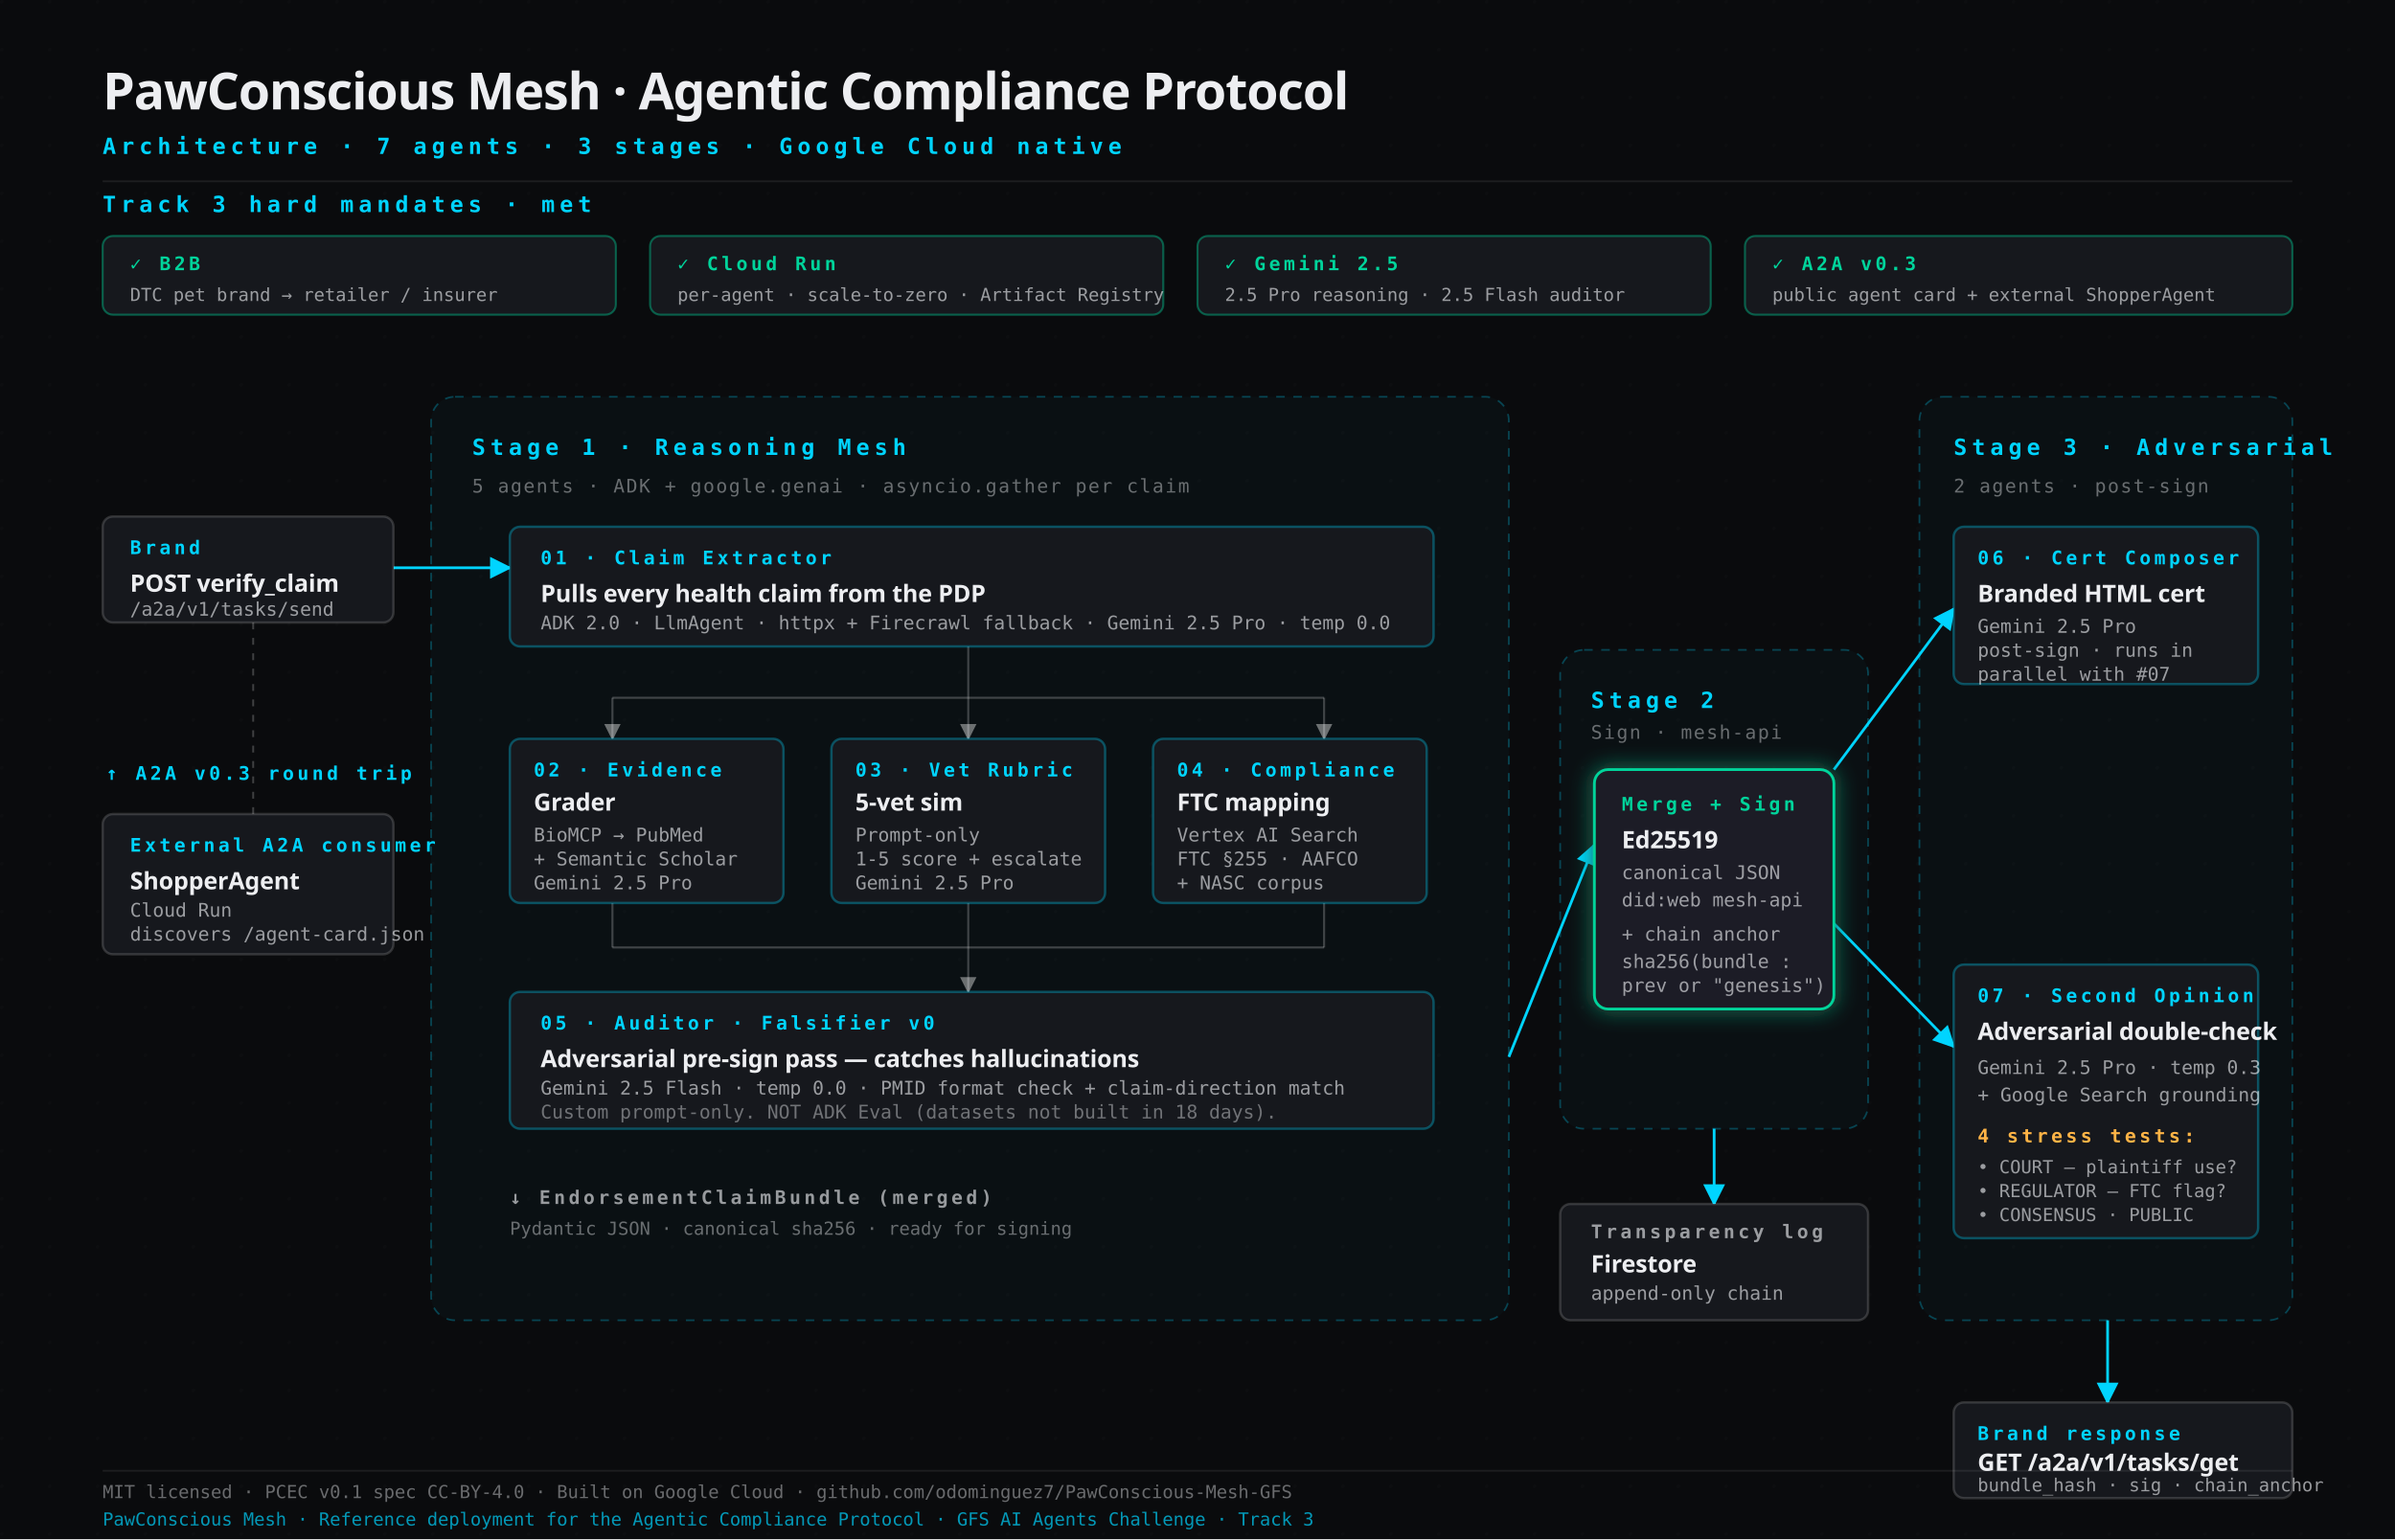
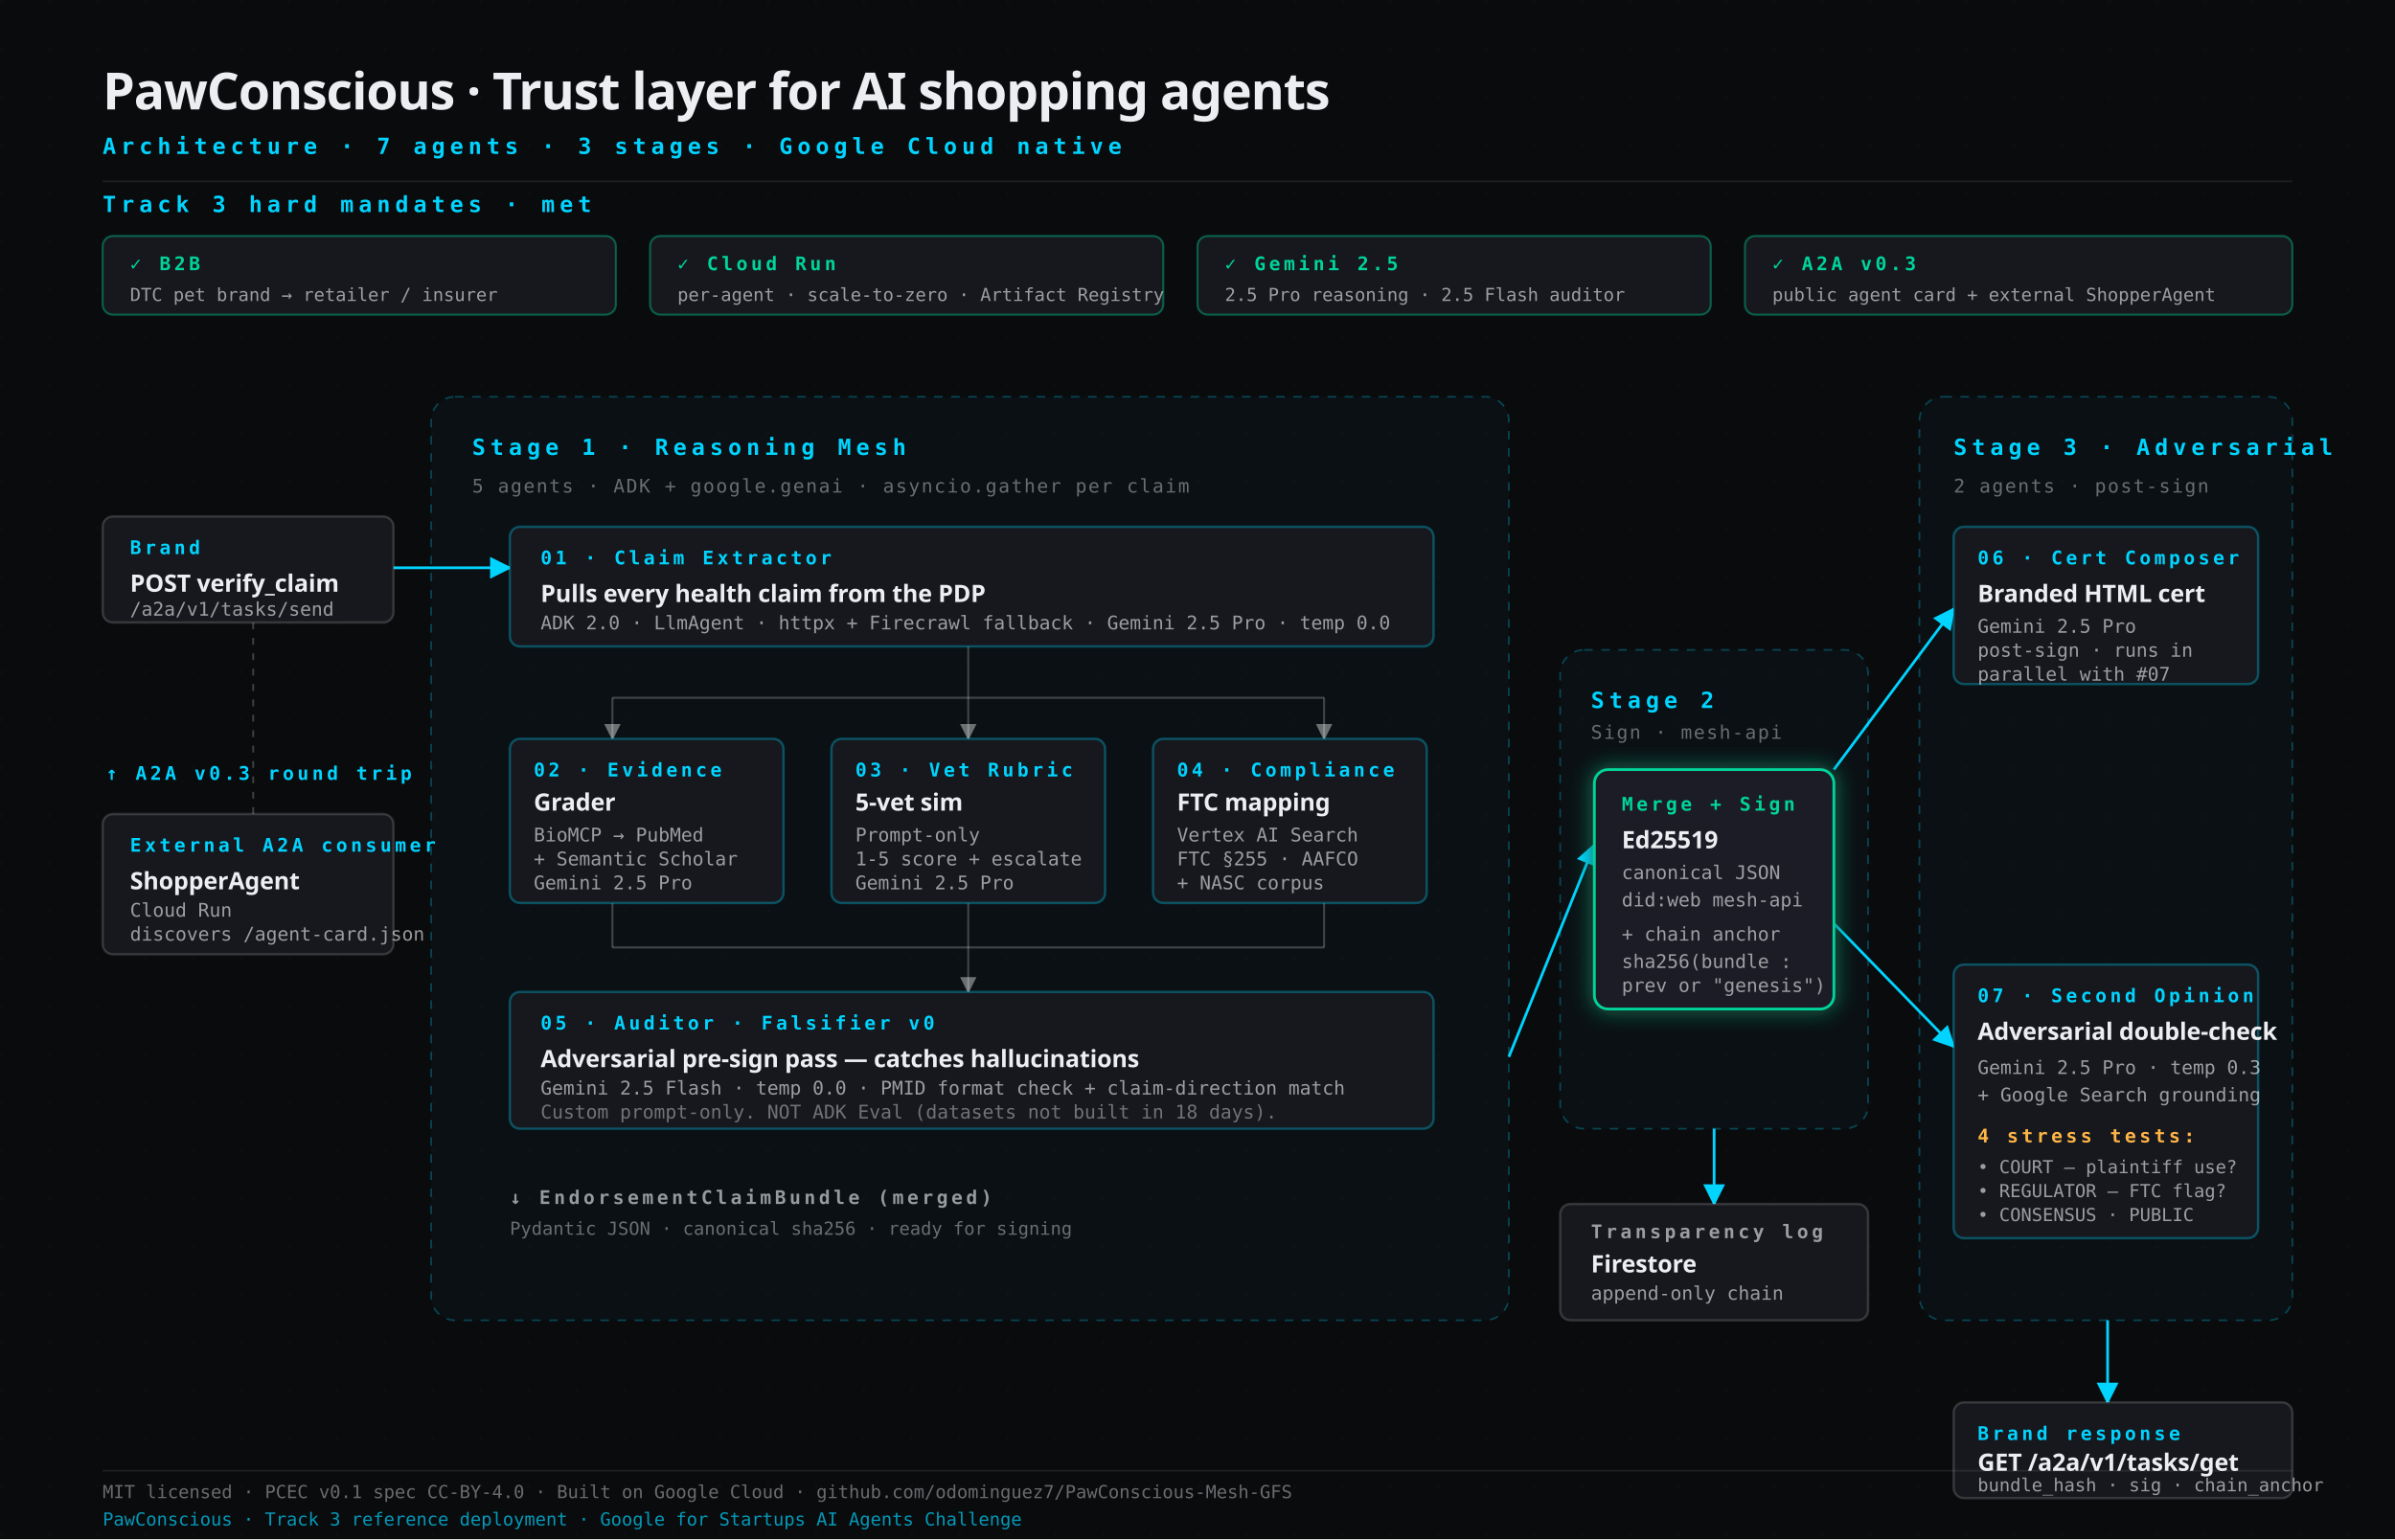
- <svg xmlns="http://www.w3.org/2000/svg" viewBox="0 0 1400 900" preserveAspectRatio="xMidYMid meet" font-family="Geist, ui-sans-serif, system-ui, sans-serif" role="img" aria-label="PawConscious Mesh Architecture — 7-agent, 3-stage multi-agent system on Google Cloud (ADK + Gemini 2.5 + Cloud Run + A2A v0.3 + Vertex AI Search + Google Search grounding)">
+ <svg xmlns="http://www.w3.org/2000/svg" viewBox="0 0 1400 900" preserveAspectRatio="xMidYMid meet" font-family="Geist, ui-sans-serif, system-ui, sans-serif" role="img" aria-label="PawConscious · 7-agent, 3-stage multi-agent system on Google Cloud (ADK + Gemini 2.5 + Cloud Run + A2A v0.3 + Vertex AI Search + Google Search grounding)">
  <defs>
    <style>
      .bg          { fill: #0A0B0D; }
      .panel       { fill: #16181D; }
      .panel-2     { fill: #1C1F25; }
      .ink         { fill: #EDEEF1; }
      .muted       { fill: rgba(237,238,241,0.62); }
      .dim         { fill: rgba(237,238,241,0.42); }
      .electric    { fill: #00D4FF; }
      .moss        { fill: #00D49B; }
      .warn        { fill: #FFB446; }
      .stage-fill  { fill: rgba(0,212,255,0.025); }
      .stage-stroke{ stroke: rgba(0,212,255,0.28); stroke-dasharray: 5 5; fill: none; }
      .display     { font-family: Geist, ui-sans-serif, system-ui, sans-serif; }
      .mono        { font-family: "JetBrains Mono", ui-monospace, monospace; }
      .h1          { font-size: 30px; font-weight: 600; letter-spacing: -0.02em; }
      .h2          { font-size: 13px; font-weight: 700; letter-spacing: 0.22em; text-transform: uppercase; }
      .stage-sub   { font-size: 11px; letter-spacing: 0.08em; }
      .lbl         { font-size: 11px; font-weight: 700; letter-spacing: 0.18em; text-transform: uppercase; }
      .ttl         { font-size: 14px; font-weight: 600; letter-spacing: -0.005em; }
      .meta        { font-size: 11px; }
      .meta-sm     { font-size: 10.5px; }
      .box         { fill: #16181D; stroke: rgba(255,255,255,0.16); stroke-width: 1.4; }
      .box-agent   { fill: #16181D; stroke: rgba(0,212,255,0.32); stroke-width: 1.4; }
      .box-sign    { fill: #1C1F25; stroke: #00D49B; stroke-width: 1.6; }
      .edge        { stroke: rgba(255,255,255,0.22); stroke-width: 1.2; fill: none; }
      .edge-flow   { stroke: #00D4FF; stroke-width: 1.6; fill: none; }
      .edge-dash   { stroke: rgba(255,255,255,0.22); stroke-width: 1.1; stroke-dasharray: 4 5; fill: none; }
    </style>
    <marker id="arr-mute" viewBox="0 0 10 10" refX="9" refY="5" markerWidth="8" markerHeight="8" orient="auto-start-reverse">
      <path d="M0,0 L10,5 L0,10 z" fill="rgba(255,255,255,0.4)" />
    </marker>
    <marker id="arr-flow" viewBox="0 0 10 10" refX="9" refY="5" markerWidth="8" markerHeight="8" orient="auto-start-reverse">
      <path d="M0,0 L10,5 L0,10 z" fill="#00D4FF" />
    </marker>
    <filter id="signing-glow" x="-50%" y="-50%" width="200%" height="200%">
      <feGaussianBlur stdDeviation="6" result="blur" />
      <feMerge>
        <feMergeNode in="blur" />
        <feMergeNode in="SourceGraphic" />
      </feMerge>
    </filter>
  </defs>
  <rect width="1400" height="900" class="bg" />
  <g opacity="0.5">
    <pattern id="dotgrid" x="0" y="0" width="28" height="28" patternUnits="userSpaceOnUse">
      <circle cx="1" cy="1" r="1" fill="rgba(255,255,255,0.025)" />
    </pattern>
    <rect x="0" y="0" width="1400" height="900" fill="url(#dotgrid)" />
  </g>
  <g>
-     <text x="60" y="64" class="display h1 ink">PawConscious Mesh · Agentic Compliance Protocol</text>
+     <text x="60" y="64" class="display h1 ink">PawConscious · Trust layer for AI shopping agents</text>
    <text x="60" y="90" class="mono h2 electric">Architecture · 7 agents · 3 stages · Google Cloud native</text>
    <line x1="60" y1="106" x2="1340" y2="106" stroke="rgba(255,255,255,0.08)" />
  </g>
  <g transform="translate(60, 124)">
    <text x="0" y="0" class="mono h2 electric">Track 3 hard mandates · met</text>
    <g transform="translate(0, 14)">
      <rect width="300" height="46" rx="6" class="panel" stroke="rgba(0,212,155,0.4)" stroke-width="1.2" />
      <text x="16" y="20" class="mono lbl moss">✓ B2B</text>
      <text x="16" y="38" class="mono meta-sm muted">DTC pet brand → retailer / insurer</text>
    </g>
    <g transform="translate(320, 14)">
      <rect width="300" height="46" rx="6" class="panel" stroke="rgba(0,212,155,0.4)" stroke-width="1.2" />
      <text x="16" y="20" class="mono lbl moss">✓ Cloud Run</text>
      <text x="16" y="38" class="mono meta-sm muted">per-agent · scale-to-zero · Artifact Registry</text>
    </g>
    <g transform="translate(640, 14)">
      <rect width="300" height="46" rx="6" class="panel" stroke="rgba(0,212,155,0.4)" stroke-width="1.2" />
      <text x="16" y="20" class="mono lbl moss">✓ Gemini 2.5</text>
      <text x="16" y="38" class="mono meta-sm muted">2.5 Pro reasoning · 2.5 Flash auditor</text>
    </g>
    <g transform="translate(960, 14)">
      <rect width="320" height="46" rx="6" class="panel" stroke="rgba(0,212,155,0.4)" stroke-width="1.2" />
      <text x="16" y="20" class="mono lbl moss">✓ A2A v0.3</text>
      <text x="16" y="38" class="mono meta-sm muted">public agent card + external ShopperAgent</text>
    </g>
  </g>
  <g transform="translate(0,0)">
    <rect x="252" y="232" width="630" height="540" rx="14" class="stage-fill" />
    <rect x="252" y="232" width="630" height="540" rx="14" class="stage-stroke" />
    <text x="276" y="266" class="mono h2 electric">Stage 1 · Reasoning Mesh</text>
    <text x="276" y="288" class="mono stage-sub dim">5 agents · ADK + google.genai · asyncio.gather per claim</text>
    <rect x="912" y="380" width="180" height="280" rx="14" class="stage-fill" />
    <rect x="912" y="380" width="180" height="280" rx="14" class="stage-stroke" />
    <text x="930" y="414" class="mono h2 electric">Stage 2</text>
    <text x="930" y="432" class="mono stage-sub dim">Sign · mesh-api</text>
    <rect x="1122" y="232" width="218" height="540" rx="14" class="stage-fill" />
    <rect x="1122" y="232" width="218" height="540" rx="14" class="stage-stroke" />
    <text x="1142" y="266" class="mono h2 electric">Stage 3 · Adversarial</text>
    <text x="1142" y="288" class="mono stage-sub dim">2 agents · post-sign</text>
  </g>
  <g>
    <line x1="230" y1="332" x2="298" y2="332" class="edge-flow" marker-end="url(#arr-flow)" />
    <line x1="566" y1="378" x2="566" y2="408" class="edge" />
    <line x1="358" y1="408" x2="774" y2="408" class="edge" />
    <line x1="358" y1="408" x2="358" y2="432" class="edge" marker-end="url(#arr-mute)" />
    <line x1="566" y1="408" x2="566" y2="432" class="edge" marker-end="url(#arr-mute)" />
    <line x1="774" y1="408" x2="774" y2="432" class="edge" marker-end="url(#arr-mute)" />
    <line x1="358" y1="528" x2="358" y2="554" class="edge" />
    <line x1="566" y1="528" x2="566" y2="554" class="edge" />
    <line x1="774" y1="528" x2="774" y2="554" class="edge" />
    <line x1="358" y1="554" x2="774" y2="554" class="edge" />
    <line x1="566" y1="554" x2="566" y2="580" class="edge" marker-end="url(#arr-mute)" />
    <line x1="882" y1="618" x2="932" y2="494" class="edge-flow" marker-end="url(#arr-flow)" />
    <line x1="1072" y1="450" x2="1142" y2="356" class="edge-flow" marker-end="url(#arr-flow)" />
    <line x1="1072" y1="540" x2="1142" y2="612" class="edge-flow" marker-end="url(#arr-flow)" />
    <line x1="148" y1="476" x2="148" y2="350" class="edge-dash" />
    <line x1="148" y1="350" x2="218" y2="332" class="edge-dash" marker-end="url(#arr-mute)" />
    <line x1="1232" y1="772" x2="1232" y2="820" class="edge-flow" marker-end="url(#arr-flow)" />
    <line x1="1002" y1="660" x2="1002" y2="704" class="edge-flow" marker-end="url(#arr-flow)" />
  </g>
  <g>
    <rect x="60" y="302" width="170" height="62" rx="6" class="box" />
    <text x="76" y="324" class="mono lbl electric">Brand</text>
    <text x="76" y="346" class="display ttl ink">POST verify_claim</text>
    <text x="76" y="360" class="mono meta muted">/a2a/v1/tasks/send</text>
    <rect x="60" y="476" width="170" height="82" rx="6" class="box" />
    <text x="76" y="498" class="mono lbl electric">External A2A consumer</text>
    <text x="76" y="520" class="display ttl ink">ShopperAgent</text>
    <text x="76" y="536" class="mono meta muted">Cloud Run</text>
    <text x="76" y="550" class="mono meta muted">discovers /agent-card.json</text>
    <text x="62" y="456" class="mono lbl electric" font-size="10">↑ A2A v0.3 round trip</text>
  </g>
  <g transform="translate(298, 308)">
    <rect width="540" height="70" rx="6" class="box-agent" />
    <text x="18" y="22" class="mono lbl electric">01 · Claim Extractor</text>
    <text x="18" y="44" class="display ttl ink">Pulls every health claim from the PDP</text>
    <text x="18" y="60" class="mono meta muted">ADK 2.0 · LlmAgent · httpx + Firecrawl fallback · Gemini 2.5 Pro · temp 0.0</text>
  </g>
  <g transform="translate(298, 432)">
    <rect width="160" height="96" rx="6" class="box-agent" />
    <text x="14" y="22" class="mono lbl electric">02 · Evidence</text>
    <text x="14" y="42" class="display ttl ink">Grader</text>
    <text x="14" y="60" class="mono meta muted">BioMCP → PubMed</text>
    <text x="14" y="74" class="mono meta muted">+ Semantic Scholar</text>
    <text x="14" y="88" class="mono meta muted">Gemini 2.5 Pro</text>
  </g>
  <g transform="translate(486, 432)">
    <rect width="160" height="96" rx="6" class="box-agent" />
    <text x="14" y="22" class="mono lbl electric">03 · Vet Rubric</text>
    <text x="14" y="42" class="display ttl ink">5-vet sim</text>
    <text x="14" y="60" class="mono meta muted">Prompt-only</text>
    <text x="14" y="74" class="mono meta muted">1-5 score + escalate</text>
    <text x="14" y="88" class="mono meta muted">Gemini 2.5 Pro</text>
  </g>
  <g transform="translate(674, 432)">
    <rect width="160" height="96" rx="6" class="box-agent" />
    <text x="14" y="22" class="mono lbl electric">04 · Compliance</text>
    <text x="14" y="42" class="display ttl ink">FTC mapping</text>
    <text x="14" y="60" class="mono meta muted">Vertex AI Search</text>
    <text x="14" y="74" class="mono meta muted">FTC §255 · AAFCO</text>
    <text x="14" y="88" class="mono meta muted">+ NASC corpus</text>
  </g>
  <g transform="translate(298, 580)">
    <rect width="540" height="80" rx="6" class="box-agent" />
    <text x="18" y="22" class="mono lbl electric">05 · Auditor · Falsifier v0</text>
    <text x="18" y="44" class="display ttl ink">Adversarial pre-sign pass — catches hallucinations</text>
    <text x="18" y="60" class="mono meta muted">Gemini 2.5 Flash · temp 0.0 · PMID format check + claim-direction match</text>
    <text x="18" y="74" class="mono meta dim">Custom prompt-only. NOT ADK Eval (datasets not built in 18 days).</text>
  </g>
  <g>
    <text x="298" y="704" class="mono lbl muted">↓ EndorsementClaimBundle (merged)</text>
    <text x="298" y="722" class="mono meta-sm dim">Pydantic JSON · canonical sha256 · ready for signing</text>
  </g>
  <g filter="url(#signing-glow)">
    <rect x="932" y="450" width="140" height="140" rx="8" class="box-sign" />
  </g>
  <g transform="translate(932, 450)">
    <text x="16" y="24" class="mono lbl moss">Merge + Sign</text>
    <text x="16" y="46" class="display ttl ink">Ed25519</text>
    <text x="16" y="64" class="mono meta muted">canonical JSON</text>
    <text x="16" y="80" class="mono meta muted">did:web mesh-api</text>
    <text x="16" y="100" class="mono meta muted">+ chain anchor</text>
    <text x="16" y="116" class="mono meta muted">sha256(bundle :</text>
    <text x="16" y="130" class="mono meta muted">prev or "genesis")</text>
  </g>
  <g>
    <rect x="912" y="704" width="180" height="68" rx="6" class="box" />
    <text x="930" y="724" class="mono lbl muted">Transparency log</text>
    <text x="930" y="744" class="display ttl ink">Firestore</text>
    <text x="930" y="760" class="mono meta muted">append-only chain</text>
  </g>
  <g transform="translate(1142, 308)">
    <rect width="178" height="92" rx="6" class="box-agent" />
    <text x="14" y="22" class="mono lbl electric">06 · Cert Composer</text>
    <text x="14" y="44" class="display ttl ink">Branded HTML cert</text>
    <text x="14" y="62" class="mono meta muted">Gemini 2.5 Pro</text>
    <text x="14" y="76" class="mono meta muted">post-sign · runs in</text>
    <text x="14" y="90" class="mono meta muted">parallel with #07</text>
  </g>
  <g transform="translate(1142, 564)">
    <rect width="178" height="160" rx="6" class="box-agent" />
    <text x="14" y="22" class="mono lbl electric">07 · Second Opinion</text>
    <text x="14" y="44" class="display ttl ink">Adversarial double-check</text>
    <text x="14" y="64" class="mono meta muted">Gemini 2.5 Pro · temp 0.3</text>
    <text x="14" y="80" class="mono meta muted">+ Google Search grounding</text>
    <text x="14" y="104" class="mono lbl warn">4 stress tests:</text>
    <text x="14" y="122" class="mono meta-sm muted">• COURT — plaintiff use?</text>
    <text x="14" y="136" class="mono meta-sm muted">• REGULATOR — FTC flag?</text>
    <text x="14" y="150" class="mono meta-sm muted">• CONSENSUS · PUBLIC</text>
  </g>
  <g transform="translate(1142, 820)">
    <rect width="198" height="56" rx="6" class="box" />
    <text x="14" y="22" class="mono lbl electric">Brand response</text>
    <text x="14" y="40" class="display ttl ink">GET /a2a/v1/tasks/get</text>
    <text x="14" y="52" class="mono meta-sm muted">bundle_hash · sig · chain_anchor</text>
  </g>
  <g transform="translate(60, 870)">
    <line x1="0" y1="-10" x2="1280" y2="-10" stroke="rgba(255,255,255,0.08)" />
    <text x="0" y="6" class="mono meta-sm dim">MIT licensed · PCEC v0.1 spec CC-BY-4.0 · Built on Google Cloud · github.com/odominguez7/PawConscious-Mesh-GFS</text>
-     <text x="0" y="22" class="mono meta-sm electric" opacity="0.7">PawConscious Mesh · Reference deployment for the Agentic Compliance Protocol · GFS AI Agents Challenge · Track 3</text>
+     <text x="0" y="22" class="mono meta-sm electric" opacity="0.7">PawConscious · Track 3 reference deployment · Google for Startups AI Agents Challenge</text>
  </g>
</svg>
